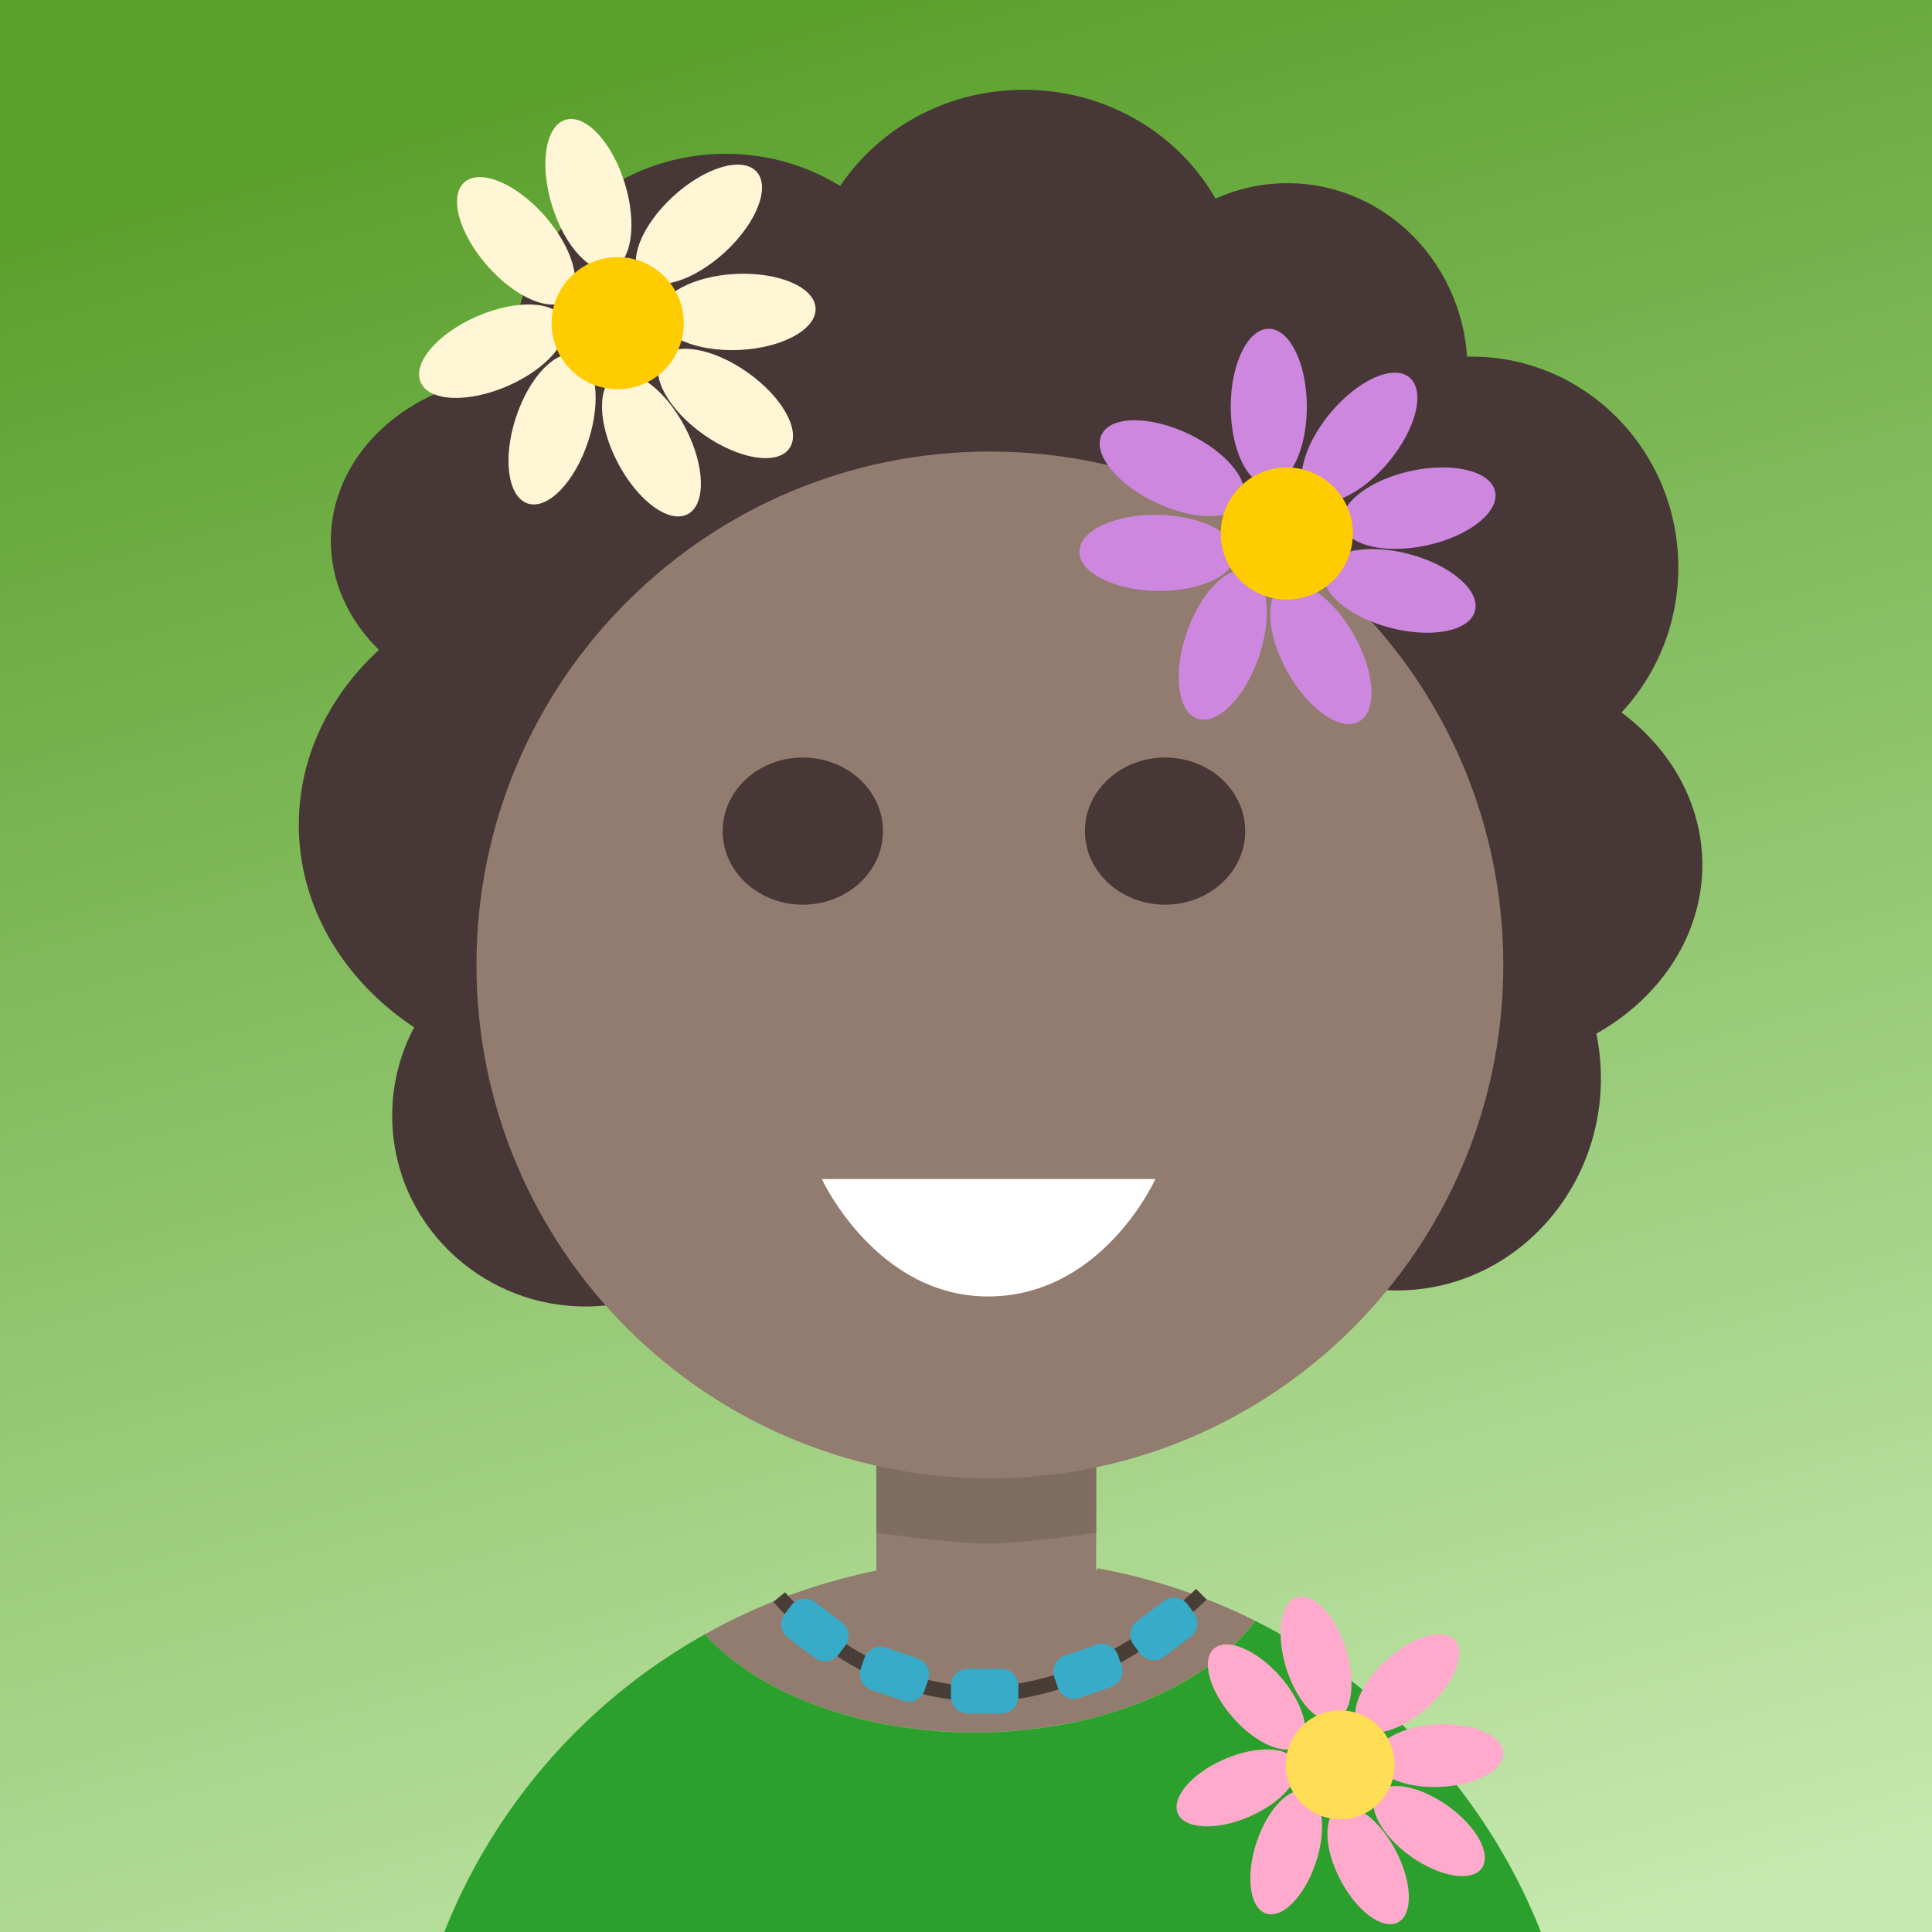
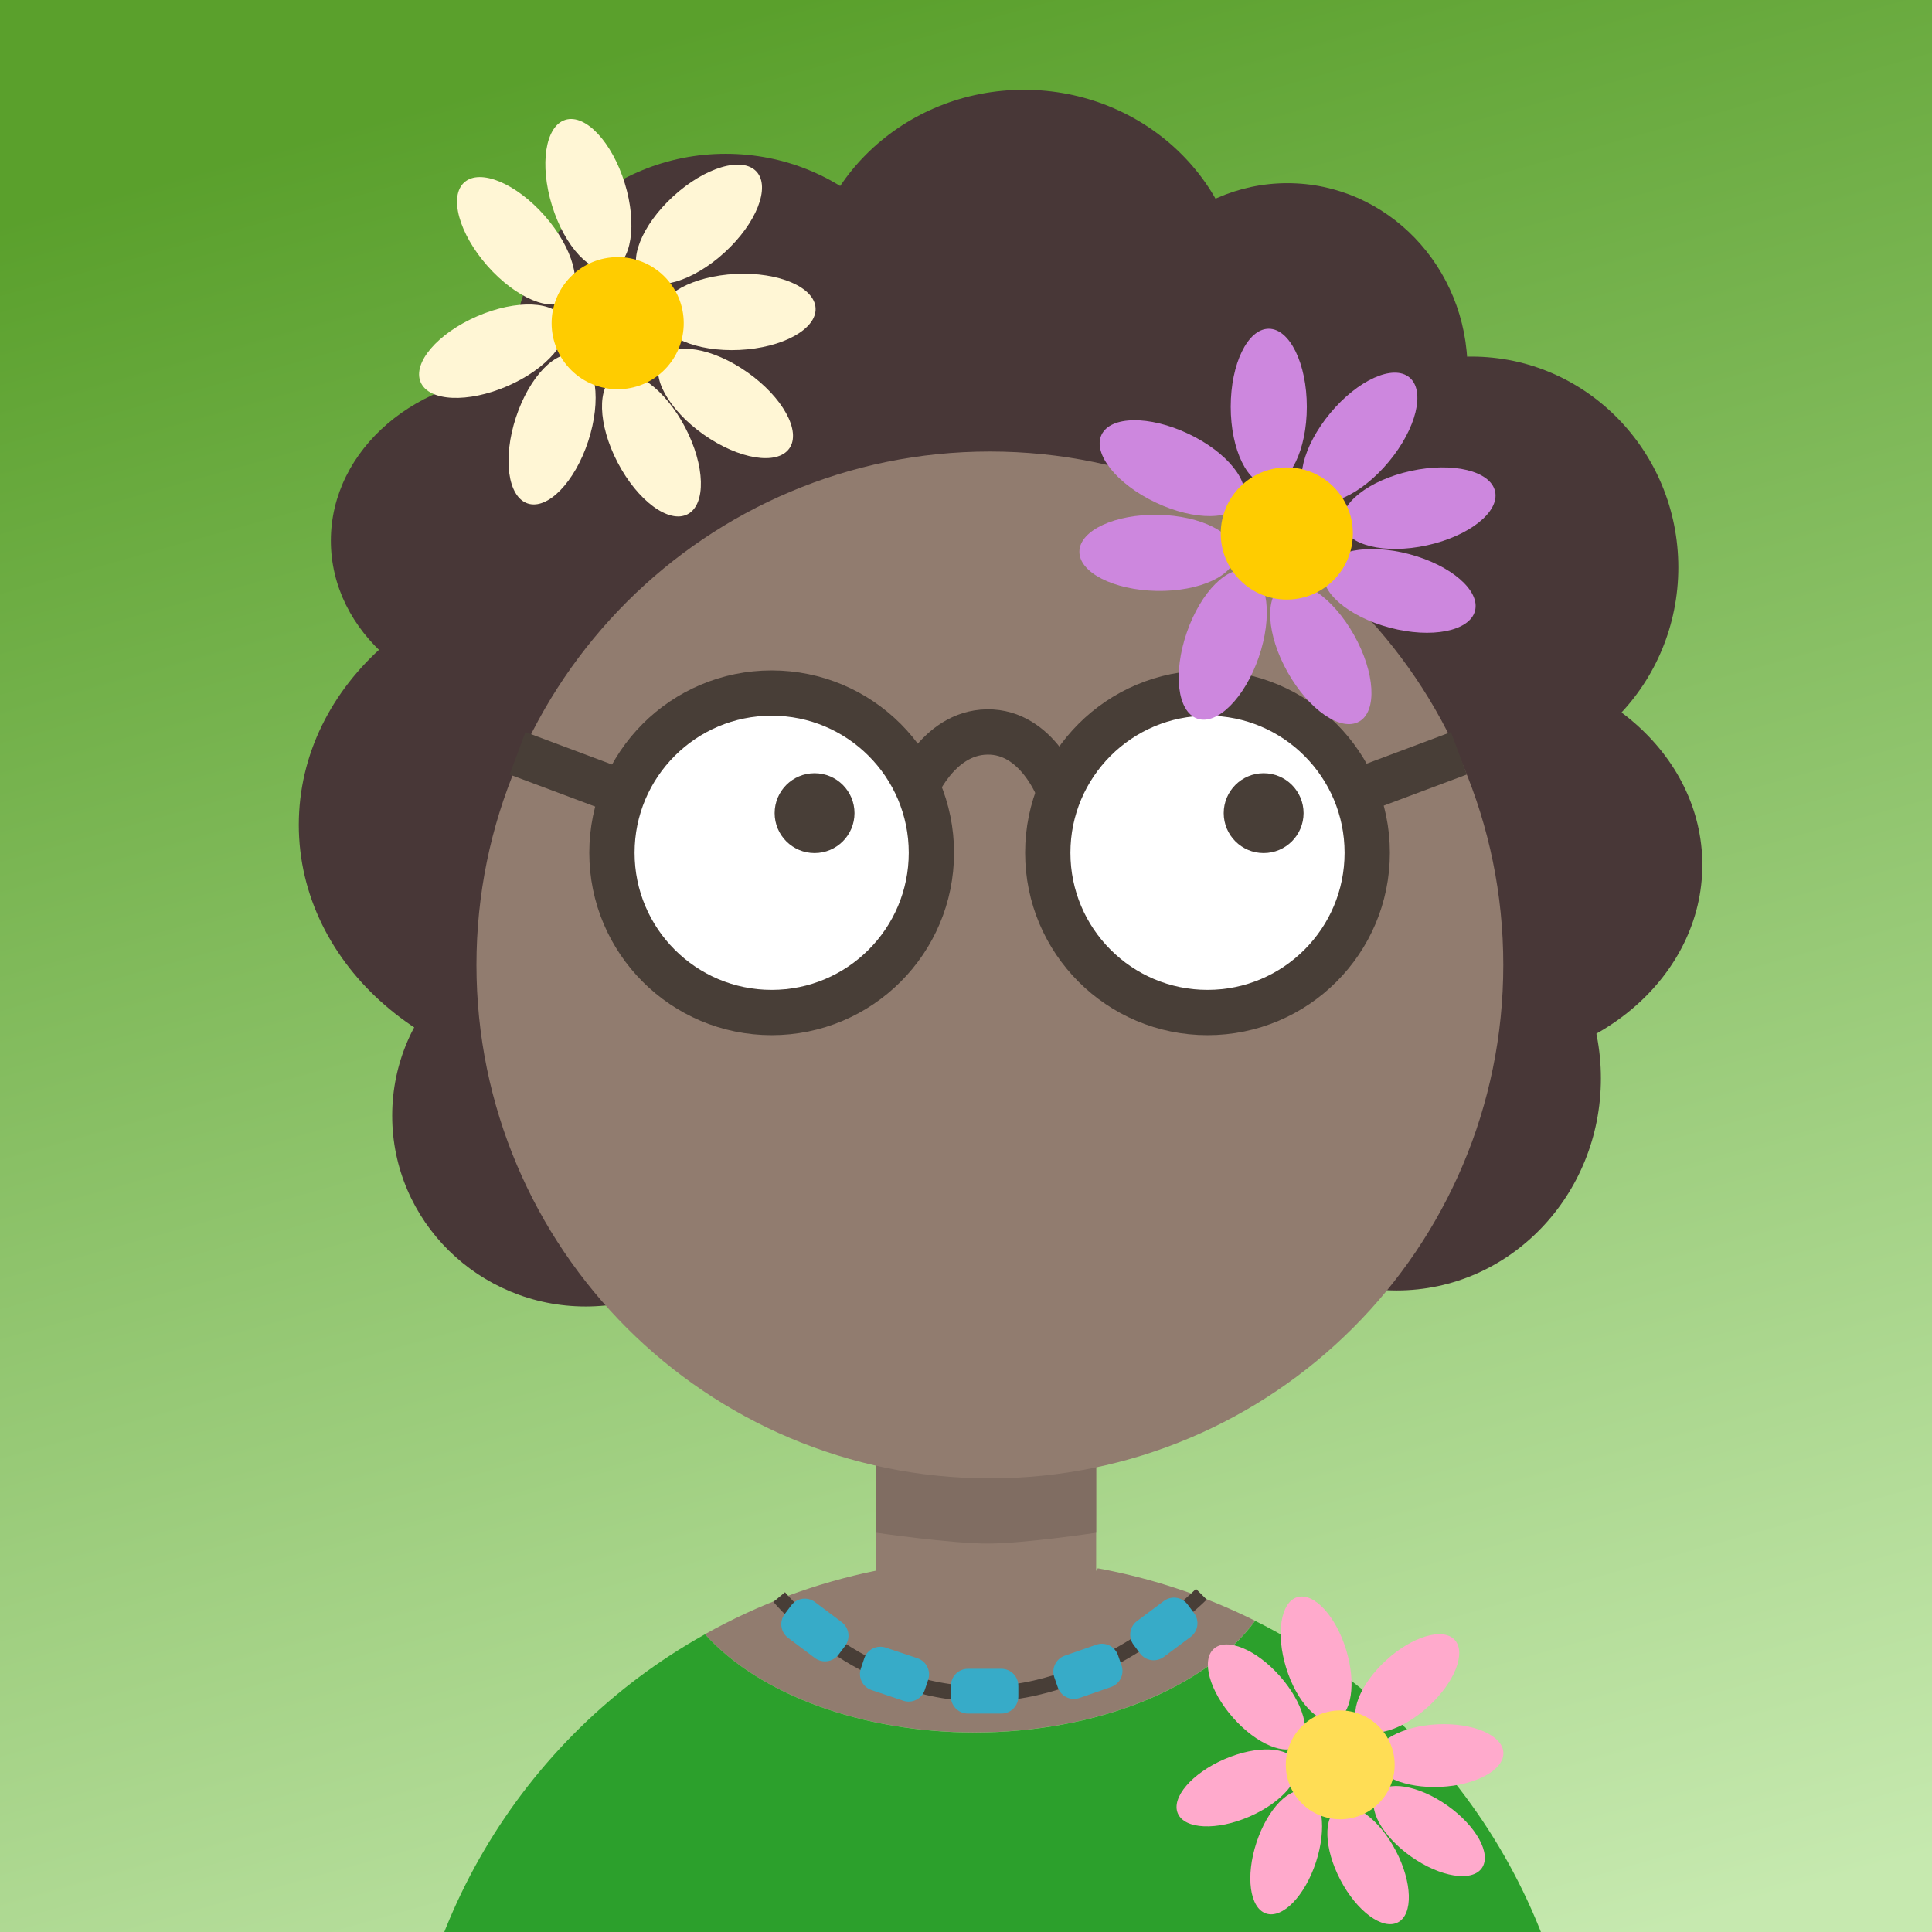
<svg xmlns="http://www.w3.org/2000/svg" xmlns:xlink="http://www.w3.org/1999/xlink" width="128" height="128" viewBox="0 0 33.867 33.867" version="1.1" id="svg827">
  <defs id="defs821">
    <linearGradient gradientTransform="translate(0.1420184,0.5183462)" xlink:href="#linearGradient6680" id="linearGradient6682" x1="24.52" y1="34.6" x2="14.606" y2="-0.772" gradientUnits="userSpaceOnUse" />
    <linearGradient id="linearGradient6680">
      <stop style="stop-color:#c6e9af;stop-opacity:1" offset="0" id="stop6676" />
      <stop style="stop-color:#5aa02c;stop-opacity:1" offset="1" id="stop6678" />
    </linearGradient>
  </defs>
  <g id="layer16" style="display:inline">
    <rect style="fill:url(#linearGradient6682);fill-opacity:1;stroke:none;stroke-width:1.058;stroke-miterlimit:4;stroke-dasharray:none;stroke-opacity:1" id="rect6674" width="36.135" height="35.607" x="-0.855" y="-0.401" />
  </g>
  <g id="layer18">
    <ellipse style="fill:#483737;fill-opacity:1;stroke:none;stroke-width:0.529;stroke-miterlimit:4;stroke-dasharray:none;stroke-opacity:1" id="path7026" cx="12.722" cy="6.321" rx="3.742" ry="3.625" />
    <ellipse style="fill:#483737;fill-opacity:1;stroke:none;stroke-width:0.569;stroke-miterlimit:4;stroke-dasharray:none;stroke-opacity:1" id="path7028" cx="17.949" cy="5.234" rx="3.824" ry="3.66" />
    <ellipse style="fill:#483737;fill-opacity:1;stroke:none;stroke-width:0.529;stroke-miterlimit:4;stroke-dasharray:none;stroke-opacity:1" id="path7030" cx="25.795" cy="9.946" rx="3.625" ry="3.695" />
    <ellipse style="fill:#483737;fill-opacity:1;stroke:none;stroke-width:0.529;stroke-miterlimit:4;stroke-dasharray:none;stroke-opacity:1" id="path7032" cx="9.191" cy="9.478" rx="3.391" ry="2.9" />
    <ellipse style="fill:#483737;fill-opacity:1;stroke:none;stroke-width:0.529;stroke-miterlimit:4;stroke-dasharray:none;stroke-opacity:1" id="path7036" cx="10.383" cy="14.459" rx="5.145" ry="4.467" />
    <ellipse style="fill:#483737;fill-opacity:1;stroke:none;stroke-width:0.529;stroke-miterlimit:4;stroke-dasharray:none;stroke-opacity:1" id="path7038" cx="22.568" cy="6.485" rx="3.157" ry="3.274" />
    <ellipse style="fill:#483737;fill-opacity:1;stroke:none;stroke-width:0.529;stroke-miterlimit:4;stroke-dasharray:none;stroke-opacity:1" id="path7040" cx="25.748" cy="15.161" rx="4.093" ry="3.531" />
    <ellipse style="fill:#483737;fill-opacity:1;stroke:none;stroke-width:0.529;stroke-miterlimit:4;stroke-dasharray:none;stroke-opacity:1" id="path7044" cx="10.266" cy="19.558" rx="3.391" ry="3.344" />
    <ellipse style="fill:#483737;fill-opacity:1;stroke:none;stroke-width:0.529;stroke-miterlimit:4;stroke-dasharray:none;stroke-opacity:1" id="path7046" cx="24.485" cy="18.903" rx="3.578" ry="3.718" />
  </g>
  <g id="layer17" style="display:inline">
    <rect style="fill:#917c6f;fill-opacity:1;stroke:none;stroke-width:0.794;stroke-miterlimit:4;stroke-dasharray:none;stroke-opacity:1" id="rect7194" width="3.853" height="3.787" x="15.362" y="24.755" />
    <path style="fill:#806d62;fill-opacity:1;stroke:none;stroke-width:0.794;stroke-miterlimit:4;stroke-dasharray:none;stroke-opacity:1" d="m 15.362,23.081 h 3.853 v 3.787 c 0,0 -1.259,0.189 -1.893,0.19 -0.656,0.001 -1.96,-0.19 -1.96,-0.19 z" id="rect7196" />
    <circle style="fill:#917c6f;fill-opacity:1;stroke:none;stroke-width:1.058;stroke-miterlimit:4;stroke-dasharray:none;stroke-opacity:1" id="path7009" cx="17.352" cy="16.915" r="9" />
-     <path style="fill:#ffffff;fill-opacity:1;stroke:none;stroke-width:0.265px;stroke-linecap:butt;stroke-linejoin:miter;stroke-opacity:1" d="m 14.406,20.668 h 5.847 c 0,0 -0.912,2.035 -2.9,2.058 -1.988,0.023 -2.947,-2.058 -2.947,-2.058 z" id="path7077" />
-     <ellipse style="fill:#483737;fill-opacity:1;stroke:none;stroke-width:0.924;stroke-miterlimit:4;stroke-dasharray:none;stroke-opacity:1" id="path7146" cx="14.073" cy="14.569" rx="1.405" ry="1.29" />
-     <ellipse ry="1.29" rx="1.405" cy="14.569" cx="20.423" id="ellipse7150" style="fill:#483737;fill-opacity:1;stroke:none;stroke-width:0.924;stroke-miterlimit:4;stroke-dasharray:none;stroke-opacity:1" />
    <path style="fill:#917c6f;fill-opacity:1;stroke:none;stroke-width:0.911;stroke-miterlimit:4;stroke-dasharray:none;stroke-opacity:1" d="m 19.243,27.493 a 2.381,2.381 0 0 1 -1.962,1.032 2.381,2.381 0 0 1 -1.93,-0.991 10.337,10.337 0 0 0 -2.993,1.113 5.411,3.344 0 0 0 4.725,1.722 5.411,3.344 0 0 0 4.918,-1.958 10.337,10.337 0 0 0 -2.759,-0.92 z" id="path7153-5" />
+     <circle style="fill:#ffffff;fill-opacity:1;stroke:#483e37;stroke-width:0.794;stroke-miterlimit:4;stroke-dasharray:none;stroke-opacity:1" id="path7253" cx="13.527" cy="14.949" r="2.8" />
+     <circle r="2.8" cy="14.949" cx="21.167" id="circle7255" style="fill:#ffffff;fill-opacity:1;stroke:#483e37;stroke-width:0.794;stroke-miterlimit:4;stroke-dasharray:none;stroke-opacity:1" />
+     <path style="fill:none;stroke:#483e37;stroke-width:0.794;stroke-linecap:butt;stroke-linejoin:miter;stroke-miterlimit:4;stroke-dasharray:none;stroke-opacity:1" d="m 16.019,13.895 c 0,0 0.398,-1.052 1.286,-1.064 0.889,-0.012 1.263,1.041 1.263,1.041" id="path7257" />
+     <path style="fill:none;stroke:#483e37;stroke-width:0.794;stroke-linecap:butt;stroke-linejoin:miter;stroke-miterlimit:4;stroke-dasharray:none;stroke-opacity:1" d="m 23.889,13.836 1.684,-0.631" id="path7259" />
+     <path id="path7261" d="M 10.756,13.836 9.072,13.205" style="fill:none;stroke:#483e37;stroke-width:0.794;stroke-linecap:butt;stroke-linejoin:miter;stroke-miterlimit:4;stroke-dasharray:none;stroke-opacity:1" />
+     <circle style="fill:#483e37;fill-opacity:1;stroke:none;stroke-width:0.794;stroke-miterlimit:4;stroke-dasharray:none;stroke-opacity:1" id="path7263" cx="14.279" cy="14.254" r="0.7" />
+     <circle r="0.7" cy="14.254" cx="22.151" id="circle7267" style="fill:#483e37;fill-opacity:1;stroke:none;stroke-width:0.794;stroke-miterlimit:4;stroke-dasharray:none;stroke-opacity:1" />
  </g>
  <g id="layer20">
    <path style="fill:#2ca02c;fill-opacity:1;stroke:none;stroke-width:3.444;stroke-miterlimit:4;stroke-dasharray:none;stroke-opacity:1" d="m 83.156,107.387 a 20.451,12.64 0 0 1 -18.588,7.398 20.451,12.64 0 0 1 -17.859,-6.51 39.068,39.068 0 0 0 -20.016,34.043 39.068,39.068 0 0 0 39.068,39.068 39.068,39.068 0 0 0 39.066,-39.068 39.068,39.068 0 0 0 -21.672,-34.932 z" transform="scale(0.2645833)" id="path7153" />
    <path style="fill:none;stroke:#483e37;stroke-width:0.265px;stroke-linecap:butt;stroke-linejoin:miter;stroke-opacity:1" d="m 13.659,27.996 c 0,0 1.406,1.695 3.539,1.695 2.1,0.033 3.861,-1.745 3.861,-1.745" id="path7204" />
    <rect style="fill:#37abc8;fill-opacity:1;stroke:none;stroke-width:0.794;stroke-miterlimit:4;stroke-dasharray:none;stroke-opacity:1" id="rect7243" width="1.182" height="0.785" x="16.669" y="29.253" ry="0.298" />
    <rect ry="0.298" y="33.544" x="7.797" height="0.785" width="1.182" id="rect7245" style="fill:#37abc8;fill-opacity:1;stroke:none;stroke-width:0.794;stroke-miterlimit:4;stroke-dasharray:none;stroke-opacity:1" transform="rotate(-19.17778)" />
    <rect transform="rotate(-36.7348)" style="fill:#37abc8;fill-opacity:1;stroke:none;stroke-width:0.794;stroke-miterlimit:4;stroke-dasharray:none;stroke-opacity:1" id="rect7247" width="1.182" height="0.785" x="-1.32" y="34.694" ry="0.298" />
    <rect ry="0.298" y="22.446" x="23.607" height="0.785" width="1.182" id="rect7249" style="fill:#37abc8;fill-opacity:1;stroke:none;stroke-width:0.794;stroke-miterlimit:4;stroke-dasharray:none;stroke-opacity:1" transform="rotate(18.53987)" />
    <rect transform="rotate(36.95225)" style="fill:#37abc8;fill-opacity:1;stroke:none;stroke-width:0.794;stroke-miterlimit:4;stroke-dasharray:none;stroke-opacity:1" id="rect7251" width="1.182" height="0.785" x="28.001" y="13.854" ry="0.298" />
  </g>
  <g id="layer19">
    <ellipse style="fill:#cd87de;fill-opacity:1;stroke:none;stroke-width:0.794;stroke-miterlimit:4;stroke-dasharray:none;stroke-opacity:1" id="path7086" cx="22.241" cy="7.131" rx="0.667" ry="1.368" />
    <ellipse ry="1.368" rx="0.667" cy="-9.344" cx="23.226" id="ellipse7097" style="fill:#cd87de;fill-opacity:1;stroke:none;stroke-width:0.794;stroke-miterlimit:4;stroke-dasharray:none;stroke-opacity:1" transform="rotate(39.75117)" />
    <ellipse transform="rotate(77.66089)" style="fill:#cd87de;fill-opacity:1;stroke:none;stroke-width:0.794;stroke-miterlimit:4;stroke-dasharray:none;stroke-opacity:1" id="ellipse7099" cx="14.017" cy="-22.394" rx="0.667" ry="1.368" />
    <ellipse ry="1.368" rx="0.667" cy="-26.369" cx="3.724" id="ellipse7101" style="fill:#cd87de;fill-opacity:1;stroke:none;stroke-width:0.794;stroke-miterlimit:4;stroke-dasharray:none;stroke-opacity:1" transform="rotate(104.8515)" />
    <ellipse transform="rotate(150.6185)" style="fill:#cd87de;fill-opacity:1;stroke:none;stroke-width:0.794;stroke-miterlimit:4;stroke-dasharray:none;stroke-opacity:1" id="ellipse7103" cx="-14.554" cy="-21.343" rx="0.667" ry="1.368" />
    <ellipse ry="1.368" rx="0.667" cy="-3.697" cx="-23.949" id="ellipse7105" style="fill:#cd87de;fill-opacity:1;stroke:none;stroke-width:0.794;stroke-miterlimit:4;stroke-dasharray:none;stroke-opacity:1" transform="rotate(-160.9682)" />
    <ellipse transform="rotate(-88.95023)" style="fill:#cd87de;fill-opacity:1;stroke:none;stroke-width:0.794;stroke-miterlimit:4;stroke-dasharray:none;stroke-opacity:1" id="ellipse7107" cx="-9.318" cy="20.463" rx="0.667" ry="1.368" />
    <ellipse ry="1.368" rx="0.667" cy="22.082" cx="1.367" id="ellipse7109" style="fill:#cd87de;fill-opacity:1;stroke:none;stroke-width:0.794;stroke-miterlimit:4;stroke-dasharray:none;stroke-opacity:1" transform="rotate(-64.68392)" />
    <circle style="fill:#ffcc00;fill-opacity:1;stroke:none;stroke-width:1.355;stroke-miterlimit:4;stroke-dasharray:none;stroke-opacity:1" id="path7084" cx="22.557" cy="9.352" r="1.158" />
    <ellipse ry="1.368" rx="0.667" cy="-6.382" cx="11.174" id="ellipse7128" style="fill:#fff6d5;fill-opacity:1;stroke:none;stroke-width:0.794;stroke-miterlimit:4;stroke-dasharray:none;stroke-opacity:1" transform="rotate(47.52709)" />
    <ellipse transform="rotate(87.27826)" style="fill:#fff6d5;fill-opacity:1;stroke:none;stroke-width:0.794;stroke-miterlimit:4;stroke-dasharray:none;stroke-opacity:1" id="ellipse7130" cx="6.076" cy="-12.656" rx="0.667" ry="1.368" />
    <ellipse ry="1.368" rx="0.667" cy="-14.47" cx="-1.549" id="ellipse7132" style="fill:#fff6d5;fill-opacity:1;stroke:none;stroke-width:0.794;stroke-miterlimit:4;stroke-dasharray:none;stroke-opacity:1" transform="rotate(125.188)" />
    <ellipse transform="rotate(152.3785)" style="fill:#fff6d5;fill-opacity:1;stroke:none;stroke-width:0.794;stroke-miterlimit:4;stroke-dasharray:none;stroke-opacity:1" id="ellipse7134" cx="-6.501" cy="-12.207" rx="0.667" ry="1.368" />
    <ellipse ry="1.368" rx="0.667" cy="-4.138" cx="-11.54" id="ellipse7136" style="fill:#fff6d5;fill-opacity:1;stroke:none;stroke-width:0.794;stroke-miterlimit:4;stroke-dasharray:none;stroke-opacity:1" transform="rotate(-161.8544)" />
    <ellipse transform="rotate(-113.4411)" style="fill:#fff6d5;fill-opacity:1;stroke:none;stroke-width:0.794;stroke-miterlimit:4;stroke-dasharray:none;stroke-opacity:1" id="ellipse7138" cx="-9.081" cy="5.468" rx="0.667" ry="1.368" />
    <ellipse ry="1.368" rx="0.667" cy="9.15" cx="3.99" id="ellipse7140" style="fill:#fff6d5;fill-opacity:1;stroke:none;stroke-width:0.794;stroke-miterlimit:4;stroke-dasharray:none;stroke-opacity:1" transform="rotate(-41.42314)" />
    <ellipse transform="rotate(-17.15683)" style="fill:#fff6d5;fill-opacity:1;stroke:none;stroke-width:0.794;stroke-miterlimit:4;stroke-dasharray:none;stroke-opacity:1" id="ellipse7142" cx="8.85" cy="6.299" rx="0.667" ry="1.368" />
    <circle r="1.158" cy="-4.161" cx="11.49" id="circle7144" style="fill:#ffcc00;fill-opacity:1;stroke:none;stroke-width:1.355;stroke-miterlimit:4;stroke-dasharray:none;stroke-opacity:1" transform="rotate(47.52709)" />
    <ellipse ry="1.128" rx="0.549" cy="1.73" cx="38.423" id="ellipse7128-9" style="fill:#ffaacc;fill-opacity:1;stroke:none;stroke-width:0.654;stroke-miterlimit:4;stroke-dasharray:none;stroke-opacity:1" transform="rotate(47.52709)" />
    <ellipse transform="rotate(87.27826)" style="fill:#ffaacc;fill-opacity:1;stroke:none;stroke-width:0.654;stroke-miterlimit:4;stroke-dasharray:none;stroke-opacity:1" id="ellipse7130-0" cx="31.938" cy="-23.737" rx="0.549" ry="1.128" />
    <ellipse ry="1.128" rx="0.549" cy="-38.972" cx="11.795" id="ellipse7132-4" style="fill:#ffaacc;fill-opacity:1;stroke:none;stroke-width:0.654;stroke-miterlimit:4;stroke-dasharray:none;stroke-opacity:1" transform="rotate(125.188)" />
    <ellipse transform="rotate(152.3785)" style="fill:#ffaacc;fill-opacity:1;stroke:none;stroke-width:0.654;stroke-miterlimit:4;stroke-dasharray:none;stroke-opacity:1" id="ellipse7134-3" cx="-6.089" cy="-40.091" rx="0.549" ry="1.128" />
    <ellipse ry="1.128" rx="0.549" cy="-23.835" cx="-31.538" id="ellipse7136-9" style="fill:#ffaacc;fill-opacity:1;stroke:none;stroke-width:0.654;stroke-miterlimit:4;stroke-dasharray:none;stroke-opacity:1" transform="rotate(-161.8544)" />
    <ellipse transform="rotate(-113.4411)" style="fill:#ffaacc;fill-opacity:1;stroke:none;stroke-width:0.654;stroke-miterlimit:4;stroke-dasharray:none;stroke-opacity:1" id="ellipse7138-2" cx="-37.38" cy="7.425" rx="0.549" ry="1.128" />
    <ellipse ry="1.128" rx="0.549" cy="36.878" cx="-3.165" id="ellipse7140-0" style="fill:#ffaacc;fill-opacity:1;stroke:none;stroke-width:0.654;stroke-miterlimit:4;stroke-dasharray:none;stroke-opacity:1" transform="rotate(-41.42314)" />
    <ellipse transform="rotate(-17.15682)" style="fill:#ffaacc;fill-opacity:1;stroke:none;stroke-width:0.654;stroke-miterlimit:4;stroke-dasharray:none;stroke-opacity:1" id="ellipse7142-4" cx="13.467" cy="34.588" rx="0.549" ry="1.128" />
    <circle r="0.954" cy="3.561" cx="38.683" id="circle7144-9" style="fill:#ffdd55;fill-opacity:1;stroke:none;stroke-width:1.117;stroke-miterlimit:4;stroke-dasharray:none;stroke-opacity:1" transform="rotate(47.52709)" />
  </g>
</svg>
